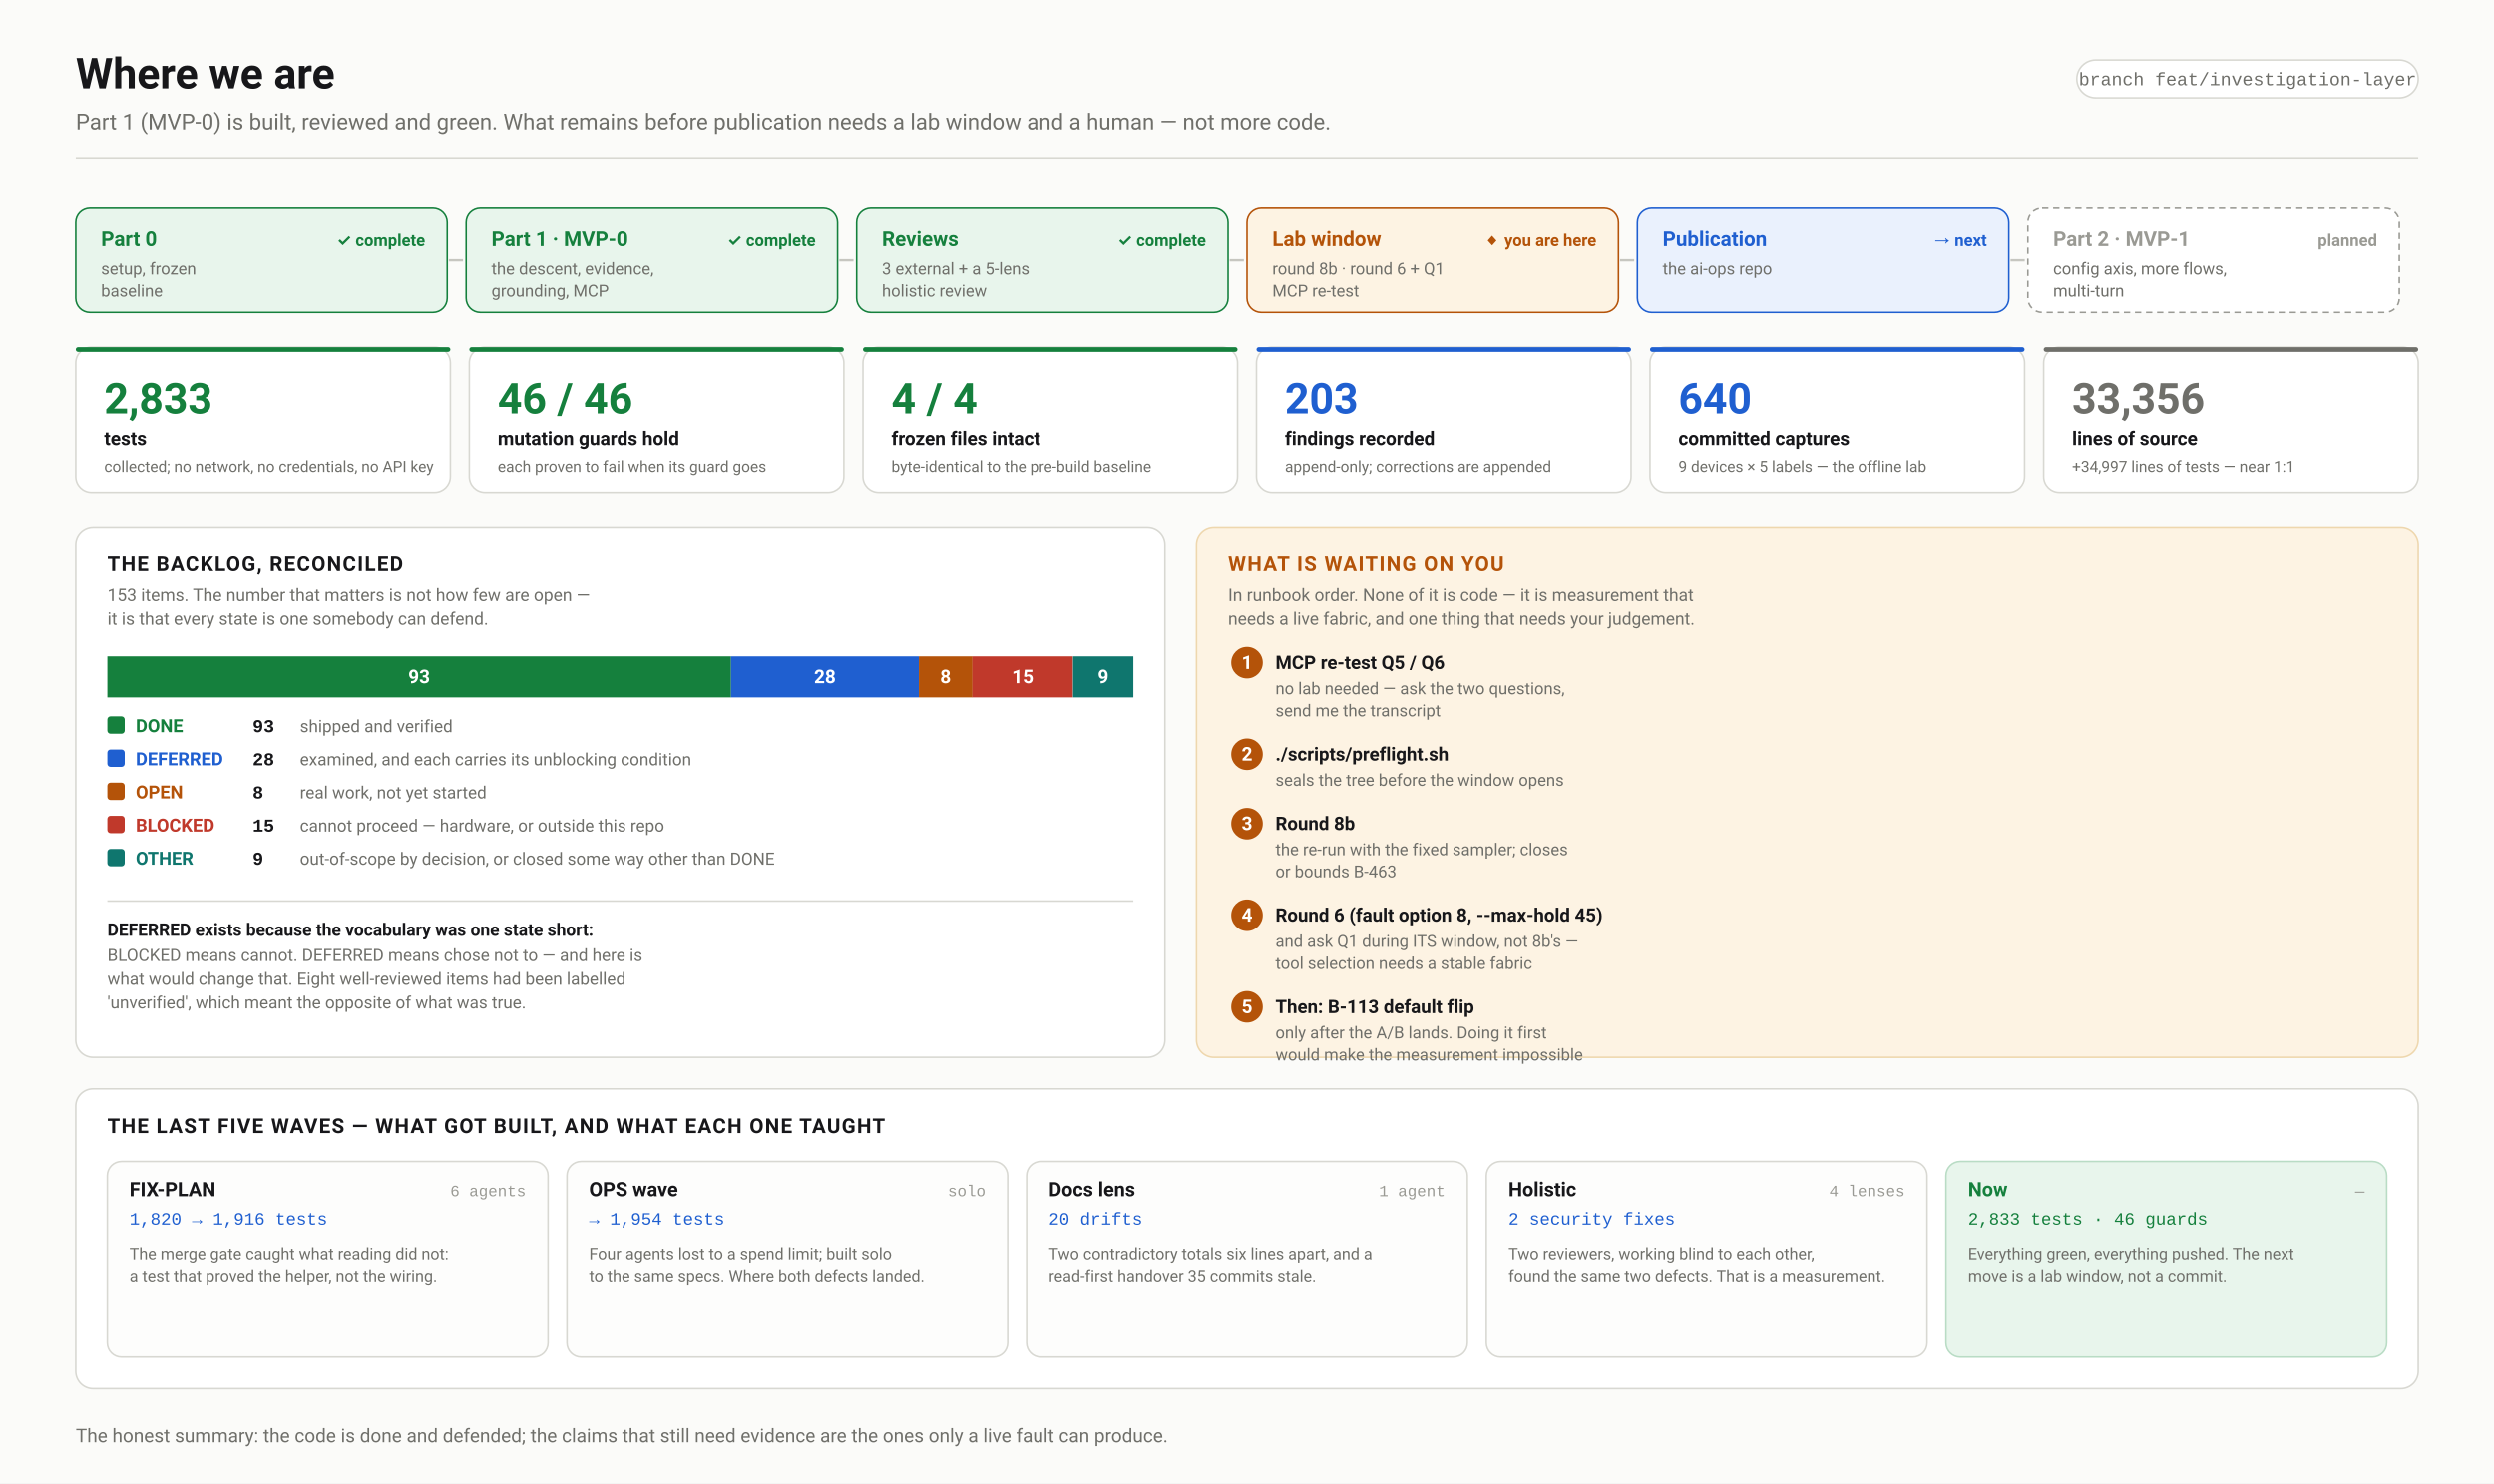
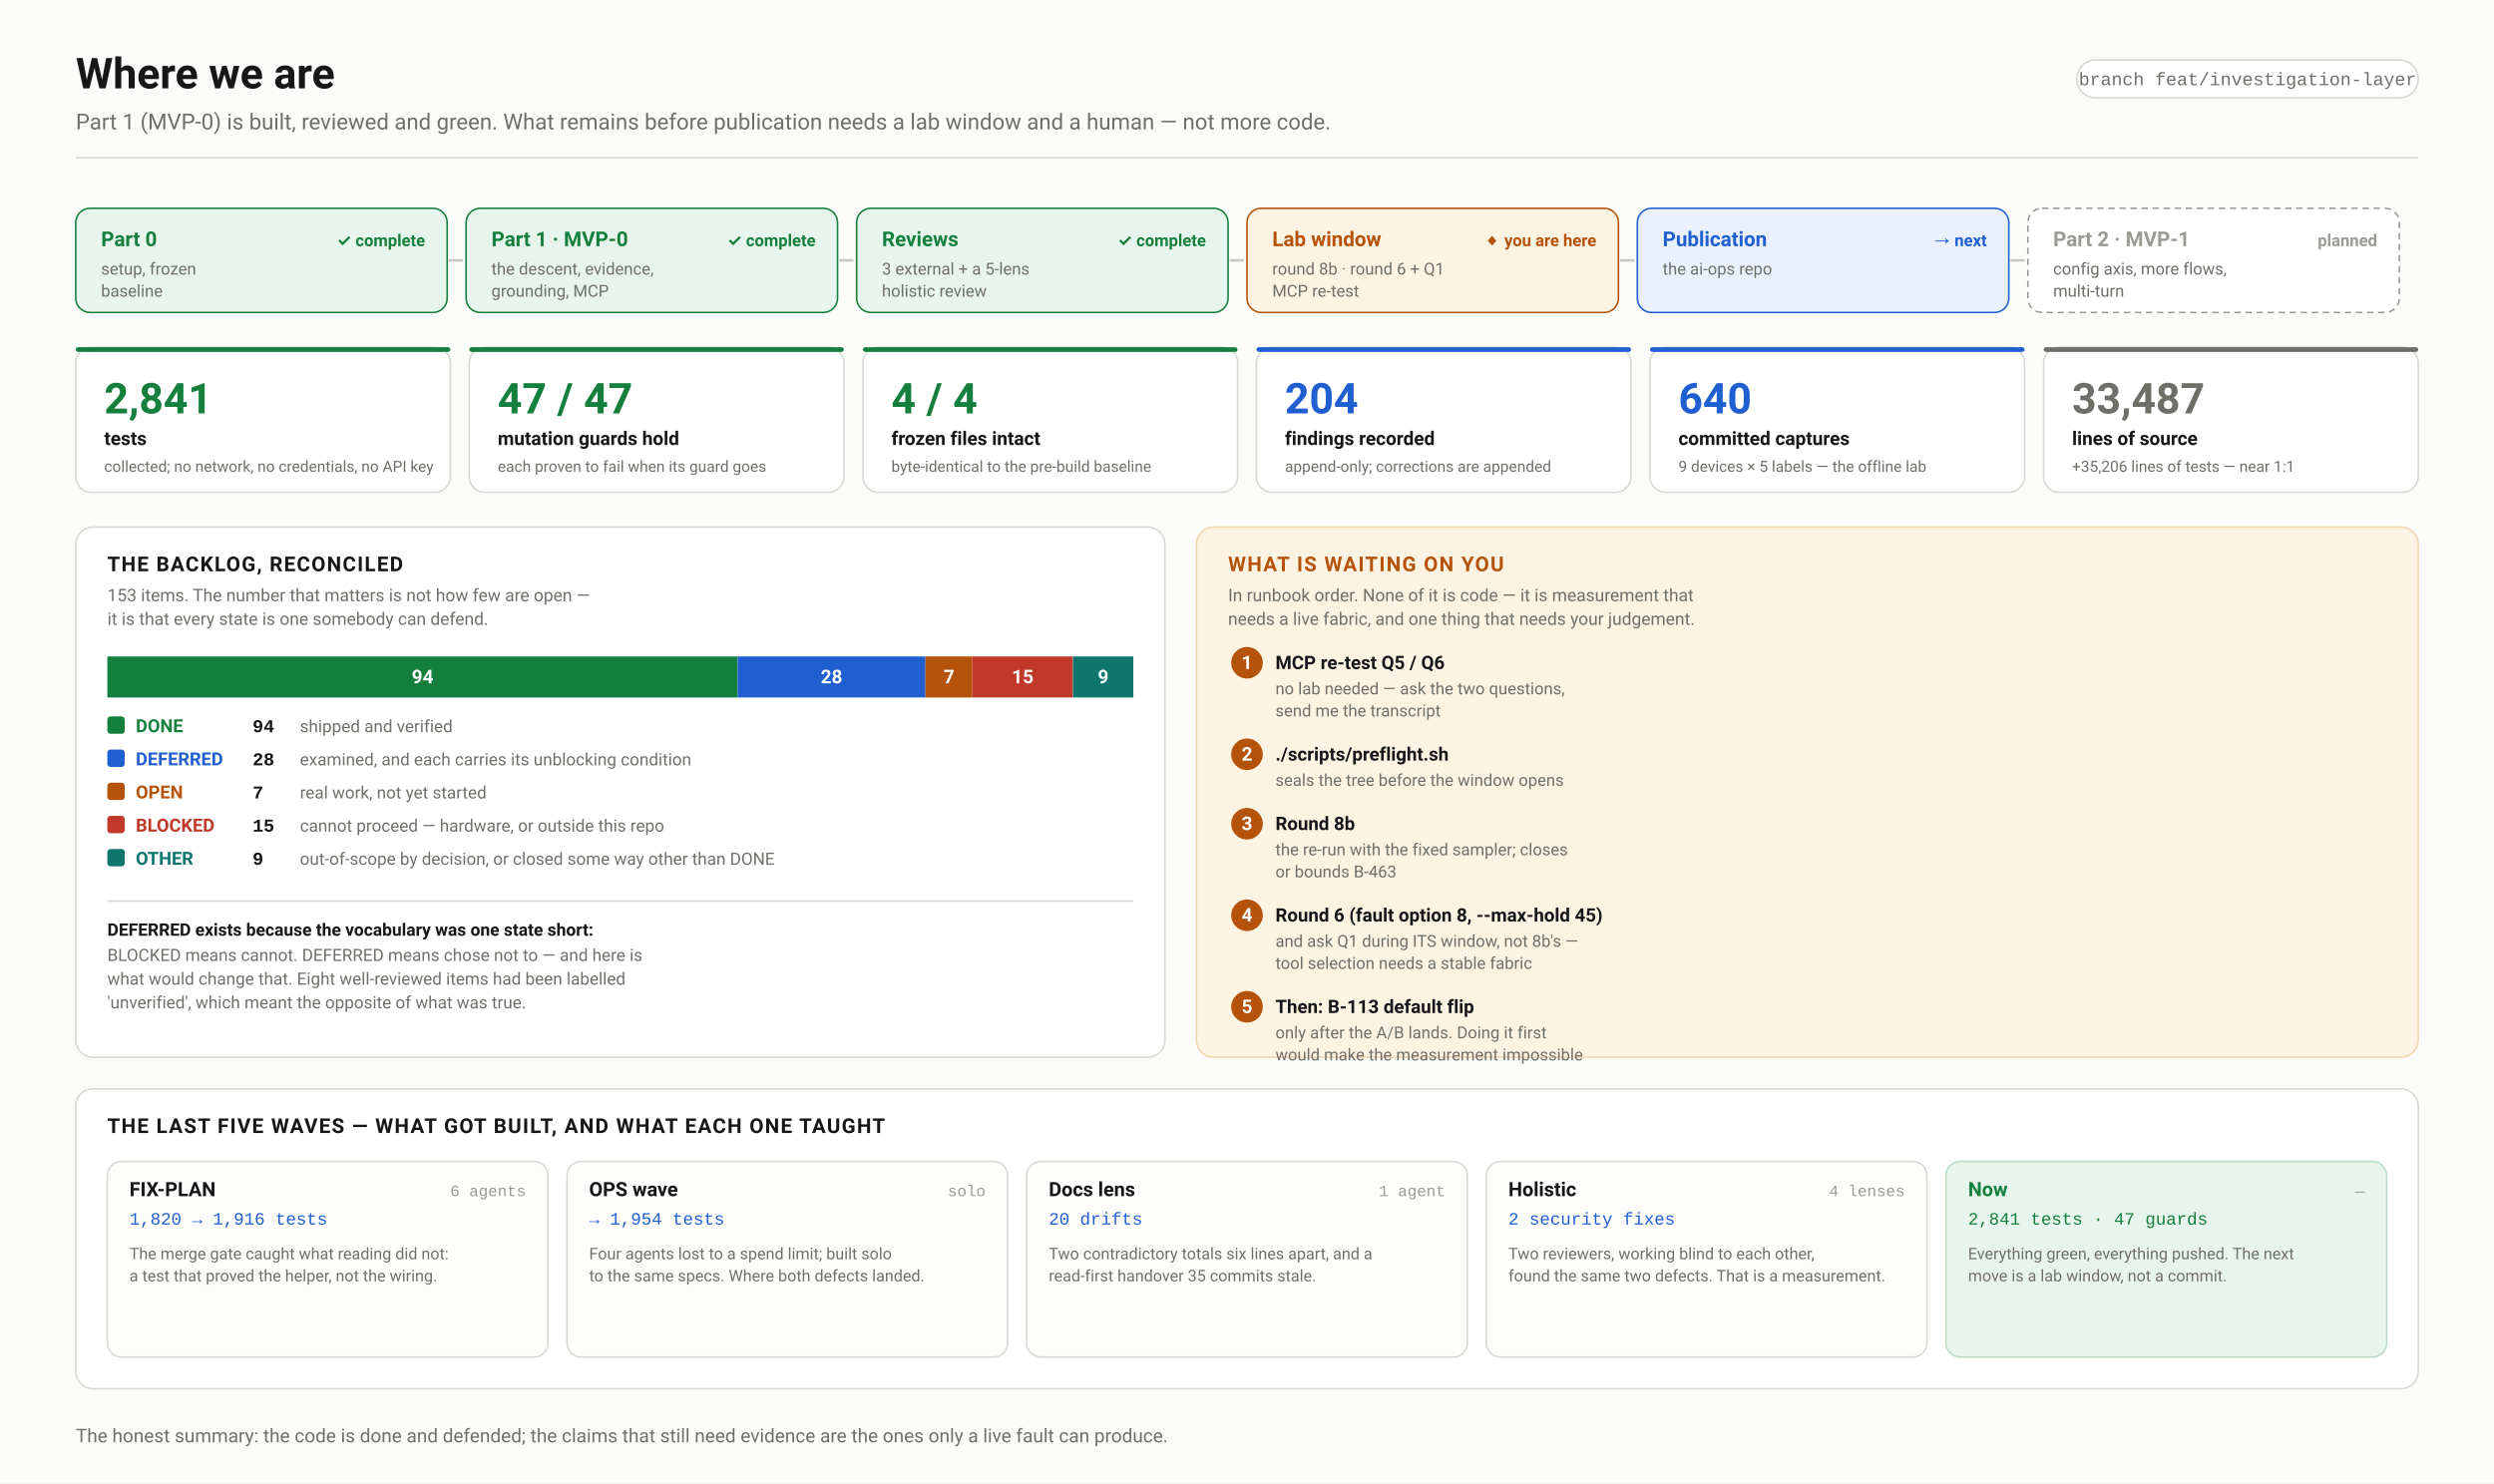
<svg xmlns="http://www.w3.org/2000/svg" width="1580" height="940" viewBox="0 0 1580 940" font-family="ui-sans-serif,-apple-system,'Segoe UI',Roboto,Helvetica,Arial,sans-serif">
  <defs>
    <marker id="arw" viewBox="0 0 10 10" refX="9" refY="5" markerWidth="6" markerHeight="6" orient="auto-start-reverse">
      <path d="M 0 0 L 10 5 L 0 10 z" fill="#6f6f6a" />
    </marker>
    <marker id="arwb" viewBox="0 0 10 10" refX="9" refY="5" markerWidth="6" markerHeight="6" orient="auto-start-reverse">
      <path d="M 0 0 L 10 5 L 0 10 z" fill="#1f5fd0" />
    </marker>
    <marker id="arwr" viewBox="0 0 10 10" refX="9" refY="5" markerWidth="6" markerHeight="6" orient="auto-start-reverse">
      <path d="M 0 0 L 10 5 L 0 10 z" fill="#c0392b" />
    </marker>
    <marker id="arwp" viewBox="0 0 10 10" refX="9" refY="5" markerWidth="6" markerHeight="6" orient="auto-start-reverse">
      <path d="M 0 0 L 10 5 L 0 10 z" fill="#6d28d9" />
    </marker>
    <marker id="arwg" viewBox="0 0 10 10" refX="9" refY="5" markerWidth="6" markerHeight="6" orient="auto-start-reverse">
      <path d="M 0 0 L 10 5 L 0 10 z" fill="#15803d" />
    </marker>
  </defs>
  <rect width="1580" height="940" fill="#fbfbf9" />
  <text x="48.0" y="56.0" font-family="ui-sans-serif,-apple-system,'Segoe UI',Roboto,Helvetica,Arial,sans-serif" font-size="27" font-weight="700" fill="#17171a" text-anchor="start">Where we are</text>
  <text x="48.0" y="82.0" font-family="ui-sans-serif,-apple-system,'Segoe UI',Roboto,Helvetica,Arial,sans-serif" font-size="14" font-weight="400" fill="#6f6f6a" text-anchor="start">Part 1 (MVP-0) is built, reviewed and green. What remains before publication needs a lab window and a human — not more code.</text>
  <rect x="1315.7" y="38.0" width="216.3" height="24.0" rx="12" fill="#fff" stroke="#d8d8d2" stroke-width="1" />
  <text x="1423.9" y="54.0" font-family="ui-monospace,'SF Mono',Menlo,Consolas,'Liberation Mono',monospace" font-size="11.5" font-weight="400" fill="#6f6f6a" text-anchor="middle">branch feat/investigation-layer</text>
  <line x1="48.0" y1="100.0" x2="1532.0" y2="100.0" stroke="#d8d8d2" stroke-width="1" />
  <rect x="48.0" y="132.0" width="235.3" height="66.0" rx="9" fill="#e8f5ec" stroke="#15803d" stroke-width="1" />
  <text x="64.0" y="156.0" font-family="ui-sans-serif,-apple-system,'Segoe UI',Roboto,Helvetica,Arial,sans-serif" font-size="13" font-weight="700" fill="#15803d" text-anchor="start">Part 0</text>
  <text x="64.0" y="174.0" font-family="ui-sans-serif,-apple-system,'Segoe UI',Roboto,Helvetica,Arial,sans-serif" font-size="10.5" font-weight="400" fill="#6f6f6a" text-anchor="start">setup, frozen</text>
  <text x="64.0" y="188.0" font-family="ui-sans-serif,-apple-system,'Segoe UI',Roboto,Helvetica,Arial,sans-serif" font-size="10.5" font-weight="400" fill="#6f6f6a" text-anchor="start">baseline</text>
  <text x="269.3" y="156.0" font-family="ui-sans-serif,-apple-system,'Segoe UI',Roboto,Helvetica,Arial,sans-serif" font-size="10.5" font-weight="700" fill="#15803d" text-anchor="end">✓ complete</text>
  <line x1="284.3" y1="165.0" x2="293.3" y2="165.0" stroke="#c6c6c0" stroke-width="1.5" />
  <rect x="295.3" y="132.0" width="235.3" height="66.0" rx="9" fill="#e8f5ec" stroke="#15803d" stroke-width="1" />
  <text x="311.3" y="156.0" font-family="ui-sans-serif,-apple-system,'Segoe UI',Roboto,Helvetica,Arial,sans-serif" font-size="13" font-weight="700" fill="#15803d" text-anchor="start">Part 1 · MVP-0</text>
  <text x="311.3" y="174.0" font-family="ui-sans-serif,-apple-system,'Segoe UI',Roboto,Helvetica,Arial,sans-serif" font-size="10.5" font-weight="400" fill="#6f6f6a" text-anchor="start">the descent, evidence,</text>
  <text x="311.3" y="188.0" font-family="ui-sans-serif,-apple-system,'Segoe UI',Roboto,Helvetica,Arial,sans-serif" font-size="10.5" font-weight="400" fill="#6f6f6a" text-anchor="start">grounding, MCP</text>
  <text x="516.7" y="156.0" font-family="ui-sans-serif,-apple-system,'Segoe UI',Roboto,Helvetica,Arial,sans-serif" font-size="10.5" font-weight="700" fill="#15803d" text-anchor="end">✓ complete</text>
  <line x1="531.7" y1="165.0" x2="540.7" y2="165.0" stroke="#c6c6c0" stroke-width="1.5" />
  <rect x="542.7" y="132.0" width="235.3" height="66.0" rx="9" fill="#e8f5ec" stroke="#15803d" stroke-width="1" />
  <text x="558.7" y="156.0" font-family="ui-sans-serif,-apple-system,'Segoe UI',Roboto,Helvetica,Arial,sans-serif" font-size="13" font-weight="700" fill="#15803d" text-anchor="start">Reviews</text>
  <text x="558.7" y="174.0" font-family="ui-sans-serif,-apple-system,'Segoe UI',Roboto,Helvetica,Arial,sans-serif" font-size="10.5" font-weight="400" fill="#6f6f6a" text-anchor="start">3 external + a 5-lens</text>
  <text x="558.7" y="188.0" font-family="ui-sans-serif,-apple-system,'Segoe UI',Roboto,Helvetica,Arial,sans-serif" font-size="10.5" font-weight="400" fill="#6f6f6a" text-anchor="start">holistic review</text>
  <text x="764.0" y="156.0" font-family="ui-sans-serif,-apple-system,'Segoe UI',Roboto,Helvetica,Arial,sans-serif" font-size="10.5" font-weight="700" fill="#15803d" text-anchor="end">✓ complete</text>
  <line x1="779.0" y1="165.0" x2="788.0" y2="165.0" stroke="#c6c6c0" stroke-width="1.5" />
  <rect x="790.0" y="132.0" width="235.3" height="66.0" rx="9" fill="#fdf3e3" stroke="#b45309" stroke-width="1" />
  <text x="806.0" y="156.0" font-family="ui-sans-serif,-apple-system,'Segoe UI',Roboto,Helvetica,Arial,sans-serif" font-size="13" font-weight="700" fill="#b45309" text-anchor="start">Lab window</text>
  <text x="806.0" y="174.0" font-family="ui-sans-serif,-apple-system,'Segoe UI',Roboto,Helvetica,Arial,sans-serif" font-size="10.5" font-weight="400" fill="#6f6f6a" text-anchor="start">round 8b · round 6 + Q1</text>
  <text x="806.0" y="188.0" font-family="ui-sans-serif,-apple-system,'Segoe UI',Roboto,Helvetica,Arial,sans-serif" font-size="10.5" font-weight="400" fill="#6f6f6a" text-anchor="start">MCP re-test</text>
  <text x="1011.3" y="156.0" font-family="ui-sans-serif,-apple-system,'Segoe UI',Roboto,Helvetica,Arial,sans-serif" font-size="10.5" font-weight="700" fill="#b45309" text-anchor="end">◆ you are here</text>
  <line x1="1026.3" y1="165.0" x2="1035.3" y2="165.0" stroke="#c6c6c0" stroke-width="1.5" />
  <rect x="1037.3" y="132.0" width="235.3" height="66.0" rx="9" fill="#eaf1fd" stroke="#1f5fd0" stroke-width="1" />
  <text x="1053.3" y="156.0" font-family="ui-sans-serif,-apple-system,'Segoe UI',Roboto,Helvetica,Arial,sans-serif" font-size="13" font-weight="700" fill="#1f5fd0" text-anchor="start">Publication</text>
  <text x="1053.3" y="174.0" font-family="ui-sans-serif,-apple-system,'Segoe UI',Roboto,Helvetica,Arial,sans-serif" font-size="10.5" font-weight="400" fill="#6f6f6a" text-anchor="start">the ai-ops repo</text>
  <text x="1258.7" y="156.0" font-family="ui-sans-serif,-apple-system,'Segoe UI',Roboto,Helvetica,Arial,sans-serif" font-size="10.5" font-weight="700" fill="#1f5fd0" text-anchor="end">→ next</text>
  <line x1="1273.7" y1="165.0" x2="1282.7" y2="165.0" stroke="#c6c6c0" stroke-width="1.5" />
  <rect x="1284.7" y="132.0" width="235.3" height="66.0" rx="9" fill="#ffffff" stroke="#9a9a94" stroke-width="1" stroke-dasharray="4 3" />
  <text x="1300.7" y="156.0" font-family="ui-sans-serif,-apple-system,'Segoe UI',Roboto,Helvetica,Arial,sans-serif" font-size="13" font-weight="700" fill="#9a9a94" text-anchor="start">Part 2 · MVP-1</text>
  <text x="1300.7" y="174.0" font-family="ui-sans-serif,-apple-system,'Segoe UI',Roboto,Helvetica,Arial,sans-serif" font-size="10.5" font-weight="400" fill="#6f6f6a" text-anchor="start">config axis, more flows,</text>
  <text x="1300.7" y="188.0" font-family="ui-sans-serif,-apple-system,'Segoe UI',Roboto,Helvetica,Arial,sans-serif" font-size="10.5" font-weight="400" fill="#6f6f6a" text-anchor="start">multi-turn</text>
  <text x="1506.0" y="156.0" font-family="ui-sans-serif,-apple-system,'Segoe UI',Roboto,Helvetica,Arial,sans-serif" font-size="10.5" font-weight="700" fill="#9a9a94" text-anchor="end">planned</text>
  <rect x="48.0" y="220.0" width="237.3" height="92.0" rx="10" fill="#ffffff" stroke="#d8d8d2" stroke-width="1" />
  <rect x="48.0" y="220.0" width="237.3" height="3.0" rx="1.5" fill="#15803d" stroke="none" stroke-width="1" />
-   <text x="66.0" y="262.0" font-family="ui-sans-serif,-apple-system,'Segoe UI',Roboto,Helvetica,Arial,sans-serif" font-size="27" font-weight="700" fill="#15803d" text-anchor="start">2,833</text>
+   <text x="66.0" y="262.0" font-family="ui-sans-serif,-apple-system,'Segoe UI',Roboto,Helvetica,Arial,sans-serif" font-size="27" font-weight="700" fill="#15803d" text-anchor="start">2,841</text>
  <text x="66.0" y="282.0" font-family="ui-sans-serif,-apple-system,'Segoe UI',Roboto,Helvetica,Arial,sans-serif" font-size="12" font-weight="600" fill="#17171a" text-anchor="start">tests</text>
  <text x="66.0" y="299.0" font-family="ui-sans-serif,-apple-system,'Segoe UI',Roboto,Helvetica,Arial,sans-serif" font-size="9.8" font-weight="400" fill="#6f6f6a" text-anchor="start">collected; no network, no credentials, no API key</text>
  <rect x="297.3" y="220.0" width="237.3" height="92.0" rx="10" fill="#ffffff" stroke="#d8d8d2" stroke-width="1" />
  <rect x="297.3" y="220.0" width="237.3" height="3.0" rx="1.5" fill="#15803d" stroke="none" stroke-width="1" />
-   <text x="315.3" y="262.0" font-family="ui-sans-serif,-apple-system,'Segoe UI',Roboto,Helvetica,Arial,sans-serif" font-size="27" font-weight="700" fill="#15803d" text-anchor="start">46 / 46</text>
+   <text x="315.3" y="262.0" font-family="ui-sans-serif,-apple-system,'Segoe UI',Roboto,Helvetica,Arial,sans-serif" font-size="27" font-weight="700" fill="#15803d" text-anchor="start">47 / 47</text>
  <text x="315.3" y="282.0" font-family="ui-sans-serif,-apple-system,'Segoe UI',Roboto,Helvetica,Arial,sans-serif" font-size="12" font-weight="600" fill="#17171a" text-anchor="start">mutation guards hold</text>
  <text x="315.3" y="299.0" font-family="ui-sans-serif,-apple-system,'Segoe UI',Roboto,Helvetica,Arial,sans-serif" font-size="9.8" font-weight="400" fill="#6f6f6a" text-anchor="start">each proven to fail when its guard goes</text>
  <rect x="546.7" y="220.0" width="237.3" height="92.0" rx="10" fill="#ffffff" stroke="#d8d8d2" stroke-width="1" />
  <rect x="546.7" y="220.0" width="237.3" height="3.0" rx="1.5" fill="#15803d" stroke="none" stroke-width="1" />
  <text x="564.7" y="262.0" font-family="ui-sans-serif,-apple-system,'Segoe UI',Roboto,Helvetica,Arial,sans-serif" font-size="27" font-weight="700" fill="#15803d" text-anchor="start">4 / 4</text>
  <text x="564.7" y="282.0" font-family="ui-sans-serif,-apple-system,'Segoe UI',Roboto,Helvetica,Arial,sans-serif" font-size="12" font-weight="600" fill="#17171a" text-anchor="start">frozen files intact</text>
  <text x="564.7" y="299.0" font-family="ui-sans-serif,-apple-system,'Segoe UI',Roboto,Helvetica,Arial,sans-serif" font-size="9.8" font-weight="400" fill="#6f6f6a" text-anchor="start">byte-identical to the pre-build baseline</text>
  <rect x="796.0" y="220.0" width="237.3" height="92.0" rx="10" fill="#ffffff" stroke="#d8d8d2" stroke-width="1" />
  <rect x="796.0" y="220.0" width="237.3" height="3.0" rx="1.5" fill="#1f5fd0" stroke="none" stroke-width="1" />
-   <text x="814.0" y="262.0" font-family="ui-sans-serif,-apple-system,'Segoe UI',Roboto,Helvetica,Arial,sans-serif" font-size="27" font-weight="700" fill="#1f5fd0" text-anchor="start">203</text>
+   <text x="814.0" y="262.0" font-family="ui-sans-serif,-apple-system,'Segoe UI',Roboto,Helvetica,Arial,sans-serif" font-size="27" font-weight="700" fill="#1f5fd0" text-anchor="start">204</text>
  <text x="814.0" y="282.0" font-family="ui-sans-serif,-apple-system,'Segoe UI',Roboto,Helvetica,Arial,sans-serif" font-size="12" font-weight="600" fill="#17171a" text-anchor="start">findings recorded</text>
  <text x="814.0" y="299.0" font-family="ui-sans-serif,-apple-system,'Segoe UI',Roboto,Helvetica,Arial,sans-serif" font-size="9.8" font-weight="400" fill="#6f6f6a" text-anchor="start">append-only; corrections are appended</text>
  <rect x="1045.3" y="220.0" width="237.3" height="92.0" rx="10" fill="#ffffff" stroke="#d8d8d2" stroke-width="1" />
  <rect x="1045.3" y="220.0" width="237.3" height="3.0" rx="1.5" fill="#1f5fd0" stroke="none" stroke-width="1" />
  <text x="1063.3" y="262.0" font-family="ui-sans-serif,-apple-system,'Segoe UI',Roboto,Helvetica,Arial,sans-serif" font-size="27" font-weight="700" fill="#1f5fd0" text-anchor="start">640</text>
  <text x="1063.3" y="282.0" font-family="ui-sans-serif,-apple-system,'Segoe UI',Roboto,Helvetica,Arial,sans-serif" font-size="12" font-weight="600" fill="#17171a" text-anchor="start">committed captures</text>
  <text x="1063.3" y="299.0" font-family="ui-sans-serif,-apple-system,'Segoe UI',Roboto,Helvetica,Arial,sans-serif" font-size="9.8" font-weight="400" fill="#6f6f6a" text-anchor="start">9 devices × 5 labels — the offline lab</text>
  <rect x="1294.7" y="220.0" width="237.3" height="92.0" rx="10" fill="#ffffff" stroke="#d8d8d2" stroke-width="1" />
  <rect x="1294.7" y="220.0" width="237.3" height="3.0" rx="1.5" fill="#6f6f6a" stroke="none" stroke-width="1" />
-   <text x="1312.7" y="262.0" font-family="ui-sans-serif,-apple-system,'Segoe UI',Roboto,Helvetica,Arial,sans-serif" font-size="27" font-weight="700" fill="#6f6f6a" text-anchor="start">33,356</text>
+   <text x="1312.7" y="262.0" font-family="ui-sans-serif,-apple-system,'Segoe UI',Roboto,Helvetica,Arial,sans-serif" font-size="27" font-weight="700" fill="#6f6f6a" text-anchor="start">33,487</text>
  <text x="1312.7" y="282.0" font-family="ui-sans-serif,-apple-system,'Segoe UI',Roboto,Helvetica,Arial,sans-serif" font-size="12" font-weight="600" fill="#17171a" text-anchor="start">lines of source</text>
-   <text x="1312.7" y="299.0" font-family="ui-sans-serif,-apple-system,'Segoe UI',Roboto,Helvetica,Arial,sans-serif" font-size="9.8" font-weight="400" fill="#6f6f6a" text-anchor="start">+34,997 lines of tests — near 1:1</text>
+   <text x="1312.7" y="299.0" font-family="ui-sans-serif,-apple-system,'Segoe UI',Roboto,Helvetica,Arial,sans-serif" font-size="9.8" font-weight="400" fill="#6f6f6a" text-anchor="start">+35,206 lines of tests — near 1:1</text>
  <rect x="48.0" y="334.0" width="690.0" height="336.0" rx="11" fill="#ffffff" stroke="#d8d8d2" stroke-width="1" />
  <text x="68.0" y="362.0" font-family="ui-sans-serif,-apple-system,'Segoe UI',Roboto,Helvetica,Arial,sans-serif" font-size="13" font-weight="700" fill="#17171a" text-anchor="start" letter-spacing="0.8">THE BACKLOG, RECONCILED</text>
  <text x="68.0" y="381.0" font-family="ui-sans-serif,-apple-system,'Segoe UI',Roboto,Helvetica,Arial,sans-serif" font-size="11" font-weight="400" fill="#6f6f6a" text-anchor="start">153 items. The number that matters is not how few are open —</text>
  <text x="68.0" y="396.0" font-family="ui-sans-serif,-apple-system,'Segoe UI',Roboto,Helvetica,Arial,sans-serif" font-size="11" font-weight="400" fill="#6f6f6a" text-anchor="start">it is that every state is one somebody can defend.</text>
-   <rect x="68.0" y="416.0" width="395.1" height="26.0" rx="0" fill="#15803d" stroke="none" stroke-width="1" />
-   <text x="265.5" y="433.0" font-family="ui-sans-serif,-apple-system,'Segoe UI',Roboto,Helvetica,Arial,sans-serif" font-size="12" font-weight="700" fill="#fff" text-anchor="middle">93</text>
-   <rect x="463.1" y="416.0" width="119.0" height="26.0" rx="0" fill="#1f5fd0" stroke="none" stroke-width="1" />
-   <text x="522.6" y="433.0" font-family="ui-sans-serif,-apple-system,'Segoe UI',Roboto,Helvetica,Arial,sans-serif" font-size="12" font-weight="700" fill="#fff" text-anchor="middle">28</text>
-   <rect x="582.1" y="416.0" width="34.0" height="26.0" rx="0" fill="#b45309" stroke="none" stroke-width="1" />
-   <text x="599.0" y="433.0" font-family="ui-sans-serif,-apple-system,'Segoe UI',Roboto,Helvetica,Arial,sans-serif" font-size="12" font-weight="700" fill="#fff" text-anchor="middle">8</text>
+   <rect x="68.0" y="416.0" width="399.3" height="26.0" rx="0" fill="#15803d" stroke="none" stroke-width="1" />
+   <text x="267.7" y="433.0" font-family="ui-sans-serif,-apple-system,'Segoe UI',Roboto,Helvetica,Arial,sans-serif" font-size="12" font-weight="700" fill="#fff" text-anchor="middle">94</text>
+   <rect x="467.3" y="416.0" width="119.0" height="26.0" rx="0" fill="#1f5fd0" stroke="none" stroke-width="1" />
+   <text x="526.8" y="433.0" font-family="ui-sans-serif,-apple-system,'Segoe UI',Roboto,Helvetica,Arial,sans-serif" font-size="12" font-weight="700" fill="#fff" text-anchor="middle">28</text>
+   <rect x="586.3" y="416.0" width="29.7" height="26.0" rx="0" fill="#b45309" stroke="none" stroke-width="1" />
+   <text x="601.2" y="433.0" font-family="ui-sans-serif,-apple-system,'Segoe UI',Roboto,Helvetica,Arial,sans-serif" font-size="12" font-weight="700" fill="#fff" text-anchor="middle">7</text>
  <rect x="616.0" y="416.0" width="63.7" height="26.0" rx="0" fill="#c0392b" stroke="none" stroke-width="1" />
  <text x="647.9" y="433.0" font-family="ui-sans-serif,-apple-system,'Segoe UI',Roboto,Helvetica,Arial,sans-serif" font-size="12" font-weight="700" fill="#fff" text-anchor="middle">15</text>
  <rect x="679.8" y="416.0" width="38.2" height="26.0" rx="0" fill="#0f766e" stroke="none" stroke-width="1" />
  <text x="698.9" y="433.0" font-family="ui-sans-serif,-apple-system,'Segoe UI',Roboto,Helvetica,Arial,sans-serif" font-size="12" font-weight="700" fill="#fff" text-anchor="middle">9</text>
  <rect x="68.0" y="416.0" width="650.0" height="26.0" rx="0" fill="none" stroke="#ffffff" stroke-width="0" />
  <rect x="68.0" y="454.0" width="11.0" height="11.0" rx="2" fill="#15803d" stroke="none" stroke-width="1" />
  <text x="86.0" y="464.0" font-family="ui-sans-serif,-apple-system,'Segoe UI',Roboto,Helvetica,Arial,sans-serif" font-size="11.5" font-weight="650" fill="#15803d" text-anchor="start">DONE</text>
-   <text x="160.0" y="464.0" font-family="ui-monospace,'SF Mono',Menlo,Consolas,'Liberation Mono',monospace" font-size="11.5" font-weight="700" fill="#17171a" text-anchor="start">93</text>
+   <text x="160.0" y="464.0" font-family="ui-monospace,'SF Mono',Menlo,Consolas,'Liberation Mono',monospace" font-size="11.5" font-weight="700" fill="#17171a" text-anchor="start">94</text>
  <text x="190.0" y="464.0" font-family="ui-sans-serif,-apple-system,'Segoe UI',Roboto,Helvetica,Arial,sans-serif" font-size="10.8" font-weight="400" fill="#6f6f6a" text-anchor="start">shipped and verified</text>
  <rect x="68.0" y="475.0" width="11.0" height="11.0" rx="2" fill="#1f5fd0" stroke="none" stroke-width="1" />
  <text x="86.0" y="485.0" font-family="ui-sans-serif,-apple-system,'Segoe UI',Roboto,Helvetica,Arial,sans-serif" font-size="11.5" font-weight="650" fill="#1f5fd0" text-anchor="start">DEFERRED</text>
  <text x="160.0" y="485.0" font-family="ui-monospace,'SF Mono',Menlo,Consolas,'Liberation Mono',monospace" font-size="11.5" font-weight="700" fill="#17171a" text-anchor="start">28</text>
  <text x="190.0" y="485.0" font-family="ui-sans-serif,-apple-system,'Segoe UI',Roboto,Helvetica,Arial,sans-serif" font-size="10.8" font-weight="400" fill="#6f6f6a" text-anchor="start">examined, and each carries its unblocking condition</text>
  <rect x="68.0" y="496.0" width="11.0" height="11.0" rx="2" fill="#b45309" stroke="none" stroke-width="1" />
  <text x="86.0" y="506.0" font-family="ui-sans-serif,-apple-system,'Segoe UI',Roboto,Helvetica,Arial,sans-serif" font-size="11.5" font-weight="650" fill="#b45309" text-anchor="start">OPEN</text>
-   <text x="160.0" y="506.0" font-family="ui-monospace,'SF Mono',Menlo,Consolas,'Liberation Mono',monospace" font-size="11.5" font-weight="700" fill="#17171a" text-anchor="start">8</text>
+   <text x="160.0" y="506.0" font-family="ui-monospace,'SF Mono',Menlo,Consolas,'Liberation Mono',monospace" font-size="11.5" font-weight="700" fill="#17171a" text-anchor="start">7</text>
  <text x="190.0" y="506.0" font-family="ui-sans-serif,-apple-system,'Segoe UI',Roboto,Helvetica,Arial,sans-serif" font-size="10.8" font-weight="400" fill="#6f6f6a" text-anchor="start">real work, not yet started</text>
  <rect x="68.0" y="517.0" width="11.0" height="11.0" rx="2" fill="#c0392b" stroke="none" stroke-width="1" />
  <text x="86.0" y="527.0" font-family="ui-sans-serif,-apple-system,'Segoe UI',Roboto,Helvetica,Arial,sans-serif" font-size="11.5" font-weight="650" fill="#c0392b" text-anchor="start">BLOCKED</text>
  <text x="160.0" y="527.0" font-family="ui-monospace,'SF Mono',Menlo,Consolas,'Liberation Mono',monospace" font-size="11.5" font-weight="700" fill="#17171a" text-anchor="start">15</text>
  <text x="190.0" y="527.0" font-family="ui-sans-serif,-apple-system,'Segoe UI',Roboto,Helvetica,Arial,sans-serif" font-size="10.8" font-weight="400" fill="#6f6f6a" text-anchor="start">cannot proceed — hardware, or outside this repo</text>
  <rect x="68.0" y="538.0" width="11.0" height="11.0" rx="2" fill="#0f766e" stroke="none" stroke-width="1" />
  <text x="86.0" y="548.0" font-family="ui-sans-serif,-apple-system,'Segoe UI',Roboto,Helvetica,Arial,sans-serif" font-size="11.5" font-weight="650" fill="#0f766e" text-anchor="start">OTHER</text>
  <text x="160.0" y="548.0" font-family="ui-monospace,'SF Mono',Menlo,Consolas,'Liberation Mono',monospace" font-size="11.5" font-weight="700" fill="#17171a" text-anchor="start">9</text>
  <text x="190.0" y="548.0" font-family="ui-sans-serif,-apple-system,'Segoe UI',Roboto,Helvetica,Arial,sans-serif" font-size="10.8" font-weight="400" fill="#6f6f6a" text-anchor="start">out-of-scope by decision, or closed some way other than DONE</text>
  <line x1="68.0" y1="571.0" x2="718.0" y2="571.0" stroke="#d8d8d2" stroke-width="1" />
  <text x="68.0" y="593.0" font-family="ui-sans-serif,-apple-system,'Segoe UI',Roboto,Helvetica,Arial,sans-serif" font-size="11" font-weight="600" fill="#17171a" text-anchor="start">DEFERRED exists because the vocabulary was one state short:</text>
  <text x="68.0" y="609.0" font-family="ui-sans-serif,-apple-system,'Segoe UI',Roboto,Helvetica,Arial,sans-serif" font-size="10.8" font-weight="400" fill="#6f6f6a" text-anchor="start">BLOCKED means cannot. DEFERRED means chose not to — and here is</text>
  <text x="68.0" y="624.0" font-family="ui-sans-serif,-apple-system,'Segoe UI',Roboto,Helvetica,Arial,sans-serif" font-size="10.8" font-weight="400" fill="#6f6f6a" text-anchor="start">what would change that. Eight well-reviewed items had been labelled</text>
  <text x="68.0" y="639.0" font-family="ui-sans-serif,-apple-system,'Segoe UI',Roboto,Helvetica,Arial,sans-serif" font-size="10.8" font-weight="400" fill="#6f6f6a" text-anchor="start">'unverified', which meant the opposite of what was true.</text>
  <rect x="758.0" y="334.0" width="774.0" height="336.0" rx="11" fill="#fdf3e3" stroke="#eed7ae" stroke-width="1" />
  <text x="778.0" y="362.0" font-family="ui-sans-serif,-apple-system,'Segoe UI',Roboto,Helvetica,Arial,sans-serif" font-size="13" font-weight="700" fill="#b45309" text-anchor="start" letter-spacing="0.8">WHAT IS WAITING ON YOU</text>
  <text x="778.0" y="381.0" font-family="ui-sans-serif,-apple-system,'Segoe UI',Roboto,Helvetica,Arial,sans-serif" font-size="11" font-weight="400" fill="#6f6f6a" text-anchor="start">In runbook order. None of it is code — it is measurement that</text>
  <text x="778.0" y="396.0" font-family="ui-sans-serif,-apple-system,'Segoe UI',Roboto,Helvetica,Arial,sans-serif" font-size="11" font-weight="400" fill="#6f6f6a" text-anchor="start">needs a live fabric, and one thing that needs your judgement.</text>
  <circle cx="790.0" cy="420.0" r="10" fill="#b45309" />
  <text x="790.0" y="424.0" font-family="ui-sans-serif,-apple-system,'Segoe UI',Roboto,Helvetica,Arial,sans-serif" font-size="12" font-weight="700" fill="#fff" text-anchor="middle">1</text>
  <text x="808.0" y="424.0" font-family="ui-sans-serif,-apple-system,'Segoe UI',Roboto,Helvetica,Arial,sans-serif" font-size="11.8" font-weight="650" fill="#17171a" text-anchor="start">MCP re-test Q5 / Q6</text>
  <text x="808.0" y="440.0" font-family="ui-sans-serif,-apple-system,'Segoe UI',Roboto,Helvetica,Arial,sans-serif" font-size="10.5" font-weight="400" fill="#6f6f6a" text-anchor="start">no lab needed — ask the two questions,</text>
  <text x="808.0" y="454.0" font-family="ui-sans-serif,-apple-system,'Segoe UI',Roboto,Helvetica,Arial,sans-serif" font-size="10.5" font-weight="400" fill="#6f6f6a" text-anchor="start">send me the transcript</text>
  <circle cx="790.0" cy="478.0" r="10" fill="#b45309" />
  <text x="790.0" y="482.0" font-family="ui-sans-serif,-apple-system,'Segoe UI',Roboto,Helvetica,Arial,sans-serif" font-size="12" font-weight="700" fill="#fff" text-anchor="middle">2</text>
  <text x="808.0" y="482.0" font-family="ui-sans-serif,-apple-system,'Segoe UI',Roboto,Helvetica,Arial,sans-serif" font-size="11.8" font-weight="650" fill="#17171a" text-anchor="start">./scripts/preflight.sh</text>
  <text x="808.0" y="498.0" font-family="ui-sans-serif,-apple-system,'Segoe UI',Roboto,Helvetica,Arial,sans-serif" font-size="10.5" font-weight="400" fill="#6f6f6a" text-anchor="start">seals the tree before the window opens</text>
  <circle cx="790.0" cy="522.0" r="10" fill="#b45309" />
  <text x="790.0" y="526.0" font-family="ui-sans-serif,-apple-system,'Segoe UI',Roboto,Helvetica,Arial,sans-serif" font-size="12" font-weight="700" fill="#fff" text-anchor="middle">3</text>
  <text x="808.0" y="526.0" font-family="ui-sans-serif,-apple-system,'Segoe UI',Roboto,Helvetica,Arial,sans-serif" font-size="11.8" font-weight="650" fill="#17171a" text-anchor="start">Round 8b</text>
  <text x="808.0" y="542.0" font-family="ui-sans-serif,-apple-system,'Segoe UI',Roboto,Helvetica,Arial,sans-serif" font-size="10.5" font-weight="400" fill="#6f6f6a" text-anchor="start">the re-run with the fixed sampler; closes</text>
  <text x="808.0" y="556.0" font-family="ui-sans-serif,-apple-system,'Segoe UI',Roboto,Helvetica,Arial,sans-serif" font-size="10.5" font-weight="400" fill="#6f6f6a" text-anchor="start">or bounds B-463</text>
  <circle cx="790.0" cy="580.0" r="10" fill="#b45309" />
  <text x="790.0" y="584.0" font-family="ui-sans-serif,-apple-system,'Segoe UI',Roboto,Helvetica,Arial,sans-serif" font-size="12" font-weight="700" fill="#fff" text-anchor="middle">4</text>
  <text x="808.0" y="584.0" font-family="ui-sans-serif,-apple-system,'Segoe UI',Roboto,Helvetica,Arial,sans-serif" font-size="11.8" font-weight="650" fill="#17171a" text-anchor="start">Round 6 (fault option 8, --max-hold 45)</text>
  <text x="808.0" y="600.0" font-family="ui-sans-serif,-apple-system,'Segoe UI',Roboto,Helvetica,Arial,sans-serif" font-size="10.5" font-weight="400" fill="#6f6f6a" text-anchor="start">and ask Q1 during ITS window, not 8b's —</text>
  <text x="808.0" y="614.0" font-family="ui-sans-serif,-apple-system,'Segoe UI',Roboto,Helvetica,Arial,sans-serif" font-size="10.5" font-weight="400" fill="#6f6f6a" text-anchor="start">tool selection needs a stable fabric</text>
  <circle cx="790.0" cy="638.0" r="10" fill="#b45309" />
  <text x="790.0" y="642.0" font-family="ui-sans-serif,-apple-system,'Segoe UI',Roboto,Helvetica,Arial,sans-serif" font-size="12" font-weight="700" fill="#fff" text-anchor="middle">5</text>
  <text x="808.0" y="642.0" font-family="ui-sans-serif,-apple-system,'Segoe UI',Roboto,Helvetica,Arial,sans-serif" font-size="11.8" font-weight="650" fill="#17171a" text-anchor="start">Then: B-113 default flip</text>
  <text x="808.0" y="658.0" font-family="ui-sans-serif,-apple-system,'Segoe UI',Roboto,Helvetica,Arial,sans-serif" font-size="10.5" font-weight="400" fill="#6f6f6a" text-anchor="start">only after the A/B lands. Doing it first</text>
  <text x="808.0" y="672.0" font-family="ui-sans-serif,-apple-system,'Segoe UI',Roboto,Helvetica,Arial,sans-serif" font-size="10.5" font-weight="400" fill="#6f6f6a" text-anchor="start">would make the measurement impossible</text>
  <rect x="48.0" y="690.0" width="1484.0" height="190.0" rx="11" fill="#ffffff" stroke="#d8d8d2" stroke-width="1" />
  <text x="68.0" y="718.0" font-family="ui-sans-serif,-apple-system,'Segoe UI',Roboto,Helvetica,Arial,sans-serif" font-size="13" font-weight="700" fill="#17171a" text-anchor="start" letter-spacing="0.8">THE LAST FIVE WAVES — WHAT GOT BUILT, AND WHAT EACH ONE TAUGHT</text>
  <rect x="68.0" y="736.0" width="279.2" height="124.0" rx="9" fill="#fdfdfc" stroke="#d8d8d2" stroke-width="1" />
  <text x="82.0" y="758.0" font-family="ui-sans-serif,-apple-system,'Segoe UI',Roboto,Helvetica,Arial,sans-serif" font-size="12.5" font-weight="700" fill="#17171a" text-anchor="start">FIX-PLAN</text>
  <text x="333.2" y="758.0" font-family="ui-monospace,'SF Mono',Menlo,Consolas,'Liberation Mono',monospace" font-size="10" font-weight="400" fill="#9a9a94" text-anchor="end">6 agents</text>
  <text x="82.0" y="776.0" font-family="ui-monospace,'SF Mono',Menlo,Consolas,'Liberation Mono',monospace" font-size="11" font-weight="400" fill="#1f5fd0" text-anchor="start">1,820 → 1,916 tests</text>
  <text x="82.0" y="798.0" font-family="ui-sans-serif,-apple-system,'Segoe UI',Roboto,Helvetica,Arial,sans-serif" font-size="10.2" font-weight="400" fill="#6f6f6a" text-anchor="start">The merge gate caught what reading did not:</text>
  <text x="82.0" y="812.0" font-family="ui-sans-serif,-apple-system,'Segoe UI',Roboto,Helvetica,Arial,sans-serif" font-size="10.2" font-weight="400" fill="#6f6f6a" text-anchor="start">a test that proved the helper, not the wiring.</text>
  <rect x="359.2" y="736.0" width="279.2" height="124.0" rx="9" fill="#fdfdfc" stroke="#d8d8d2" stroke-width="1" />
  <text x="373.2" y="758.0" font-family="ui-sans-serif,-apple-system,'Segoe UI',Roboto,Helvetica,Arial,sans-serif" font-size="12.5" font-weight="700" fill="#17171a" text-anchor="start">OPS wave</text>
  <text x="624.4" y="758.0" font-family="ui-monospace,'SF Mono',Menlo,Consolas,'Liberation Mono',monospace" font-size="10" font-weight="400" fill="#9a9a94" text-anchor="end">solo</text>
  <text x="373.2" y="776.0" font-family="ui-monospace,'SF Mono',Menlo,Consolas,'Liberation Mono',monospace" font-size="11" font-weight="400" fill="#1f5fd0" text-anchor="start">→ 1,954 tests</text>
  <text x="373.2" y="798.0" font-family="ui-sans-serif,-apple-system,'Segoe UI',Roboto,Helvetica,Arial,sans-serif" font-size="10.2" font-weight="400" fill="#6f6f6a" text-anchor="start">Four agents lost to a spend limit; built solo</text>
  <text x="373.2" y="812.0" font-family="ui-sans-serif,-apple-system,'Segoe UI',Roboto,Helvetica,Arial,sans-serif" font-size="10.2" font-weight="400" fill="#6f6f6a" text-anchor="start">to the same specs. Where both defects landed.</text>
  <rect x="650.4" y="736.0" width="279.2" height="124.0" rx="9" fill="#fdfdfc" stroke="#d8d8d2" stroke-width="1" />
  <text x="664.4" y="758.0" font-family="ui-sans-serif,-apple-system,'Segoe UI',Roboto,Helvetica,Arial,sans-serif" font-size="12.5" font-weight="700" fill="#17171a" text-anchor="start">Docs lens</text>
  <text x="915.6" y="758.0" font-family="ui-monospace,'SF Mono',Menlo,Consolas,'Liberation Mono',monospace" font-size="10" font-weight="400" fill="#9a9a94" text-anchor="end">1 agent</text>
  <text x="664.4" y="776.0" font-family="ui-monospace,'SF Mono',Menlo,Consolas,'Liberation Mono',monospace" font-size="11" font-weight="400" fill="#1f5fd0" text-anchor="start">20 drifts</text>
  <text x="664.4" y="798.0" font-family="ui-sans-serif,-apple-system,'Segoe UI',Roboto,Helvetica,Arial,sans-serif" font-size="10.2" font-weight="400" fill="#6f6f6a" text-anchor="start">Two contradictory totals six lines apart, and a</text>
  <text x="664.4" y="812.0" font-family="ui-sans-serif,-apple-system,'Segoe UI',Roboto,Helvetica,Arial,sans-serif" font-size="10.2" font-weight="400" fill="#6f6f6a" text-anchor="start">read-first handover 35 commits stale.</text>
  <rect x="941.6" y="736.0" width="279.2" height="124.0" rx="9" fill="#fdfdfc" stroke="#d8d8d2" stroke-width="1" />
  <text x="955.6" y="758.0" font-family="ui-sans-serif,-apple-system,'Segoe UI',Roboto,Helvetica,Arial,sans-serif" font-size="12.5" font-weight="700" fill="#17171a" text-anchor="start">Holistic</text>
  <text x="1206.8" y="758.0" font-family="ui-monospace,'SF Mono',Menlo,Consolas,'Liberation Mono',monospace" font-size="10" font-weight="400" fill="#9a9a94" text-anchor="end">4 lenses</text>
  <text x="955.6" y="776.0" font-family="ui-monospace,'SF Mono',Menlo,Consolas,'Liberation Mono',monospace" font-size="11" font-weight="400" fill="#1f5fd0" text-anchor="start">2 security fixes</text>
  <text x="955.6" y="798.0" font-family="ui-sans-serif,-apple-system,'Segoe UI',Roboto,Helvetica,Arial,sans-serif" font-size="10.2" font-weight="400" fill="#6f6f6a" text-anchor="start">Two reviewers, working blind to each other,</text>
  <text x="955.6" y="812.0" font-family="ui-sans-serif,-apple-system,'Segoe UI',Roboto,Helvetica,Arial,sans-serif" font-size="10.2" font-weight="400" fill="#6f6f6a" text-anchor="start">found the same two defects. That is a measurement.</text>
  <rect x="1232.8" y="736.0" width="279.2" height="124.0" rx="9" fill="#e8f5ec" stroke="#b9dcc5" stroke-width="1" />
  <text x="1246.8" y="758.0" font-family="ui-sans-serif,-apple-system,'Segoe UI',Roboto,Helvetica,Arial,sans-serif" font-size="12.5" font-weight="700" fill="#15803d" text-anchor="start">Now</text>
  <text x="1498.0" y="758.0" font-family="ui-monospace,'SF Mono',Menlo,Consolas,'Liberation Mono',monospace" font-size="10" font-weight="400" fill="#9a9a94" text-anchor="end">—</text>
-   <text x="1246.8" y="776.0" font-family="ui-monospace,'SF Mono',Menlo,Consolas,'Liberation Mono',monospace" font-size="11" font-weight="400" fill="#15803d" text-anchor="start">2,833 tests · 46 guards</text>
+   <text x="1246.8" y="776.0" font-family="ui-monospace,'SF Mono',Menlo,Consolas,'Liberation Mono',monospace" font-size="11" font-weight="400" fill="#15803d" text-anchor="start">2,841 tests · 47 guards</text>
  <text x="1246.8" y="798.0" font-family="ui-sans-serif,-apple-system,'Segoe UI',Roboto,Helvetica,Arial,sans-serif" font-size="10.2" font-weight="400" fill="#6f6f6a" text-anchor="start">Everything green, everything pushed. The next</text>
  <text x="1246.8" y="812.0" font-family="ui-sans-serif,-apple-system,'Segoe UI',Roboto,Helvetica,Arial,sans-serif" font-size="10.2" font-weight="400" fill="#6f6f6a" text-anchor="start">move is a lab window, not a commit.</text>
  <text x="48.0" y="914.0" font-family="ui-sans-serif,-apple-system,'Segoe UI',Roboto,Helvetica,Arial,sans-serif" font-size="12" font-weight="400" fill="#6f6f6a" text-anchor="start">The honest summary: the code is done and defended; the claims that still need evidence are the ones only a live fault can produce.</text>
</svg>
